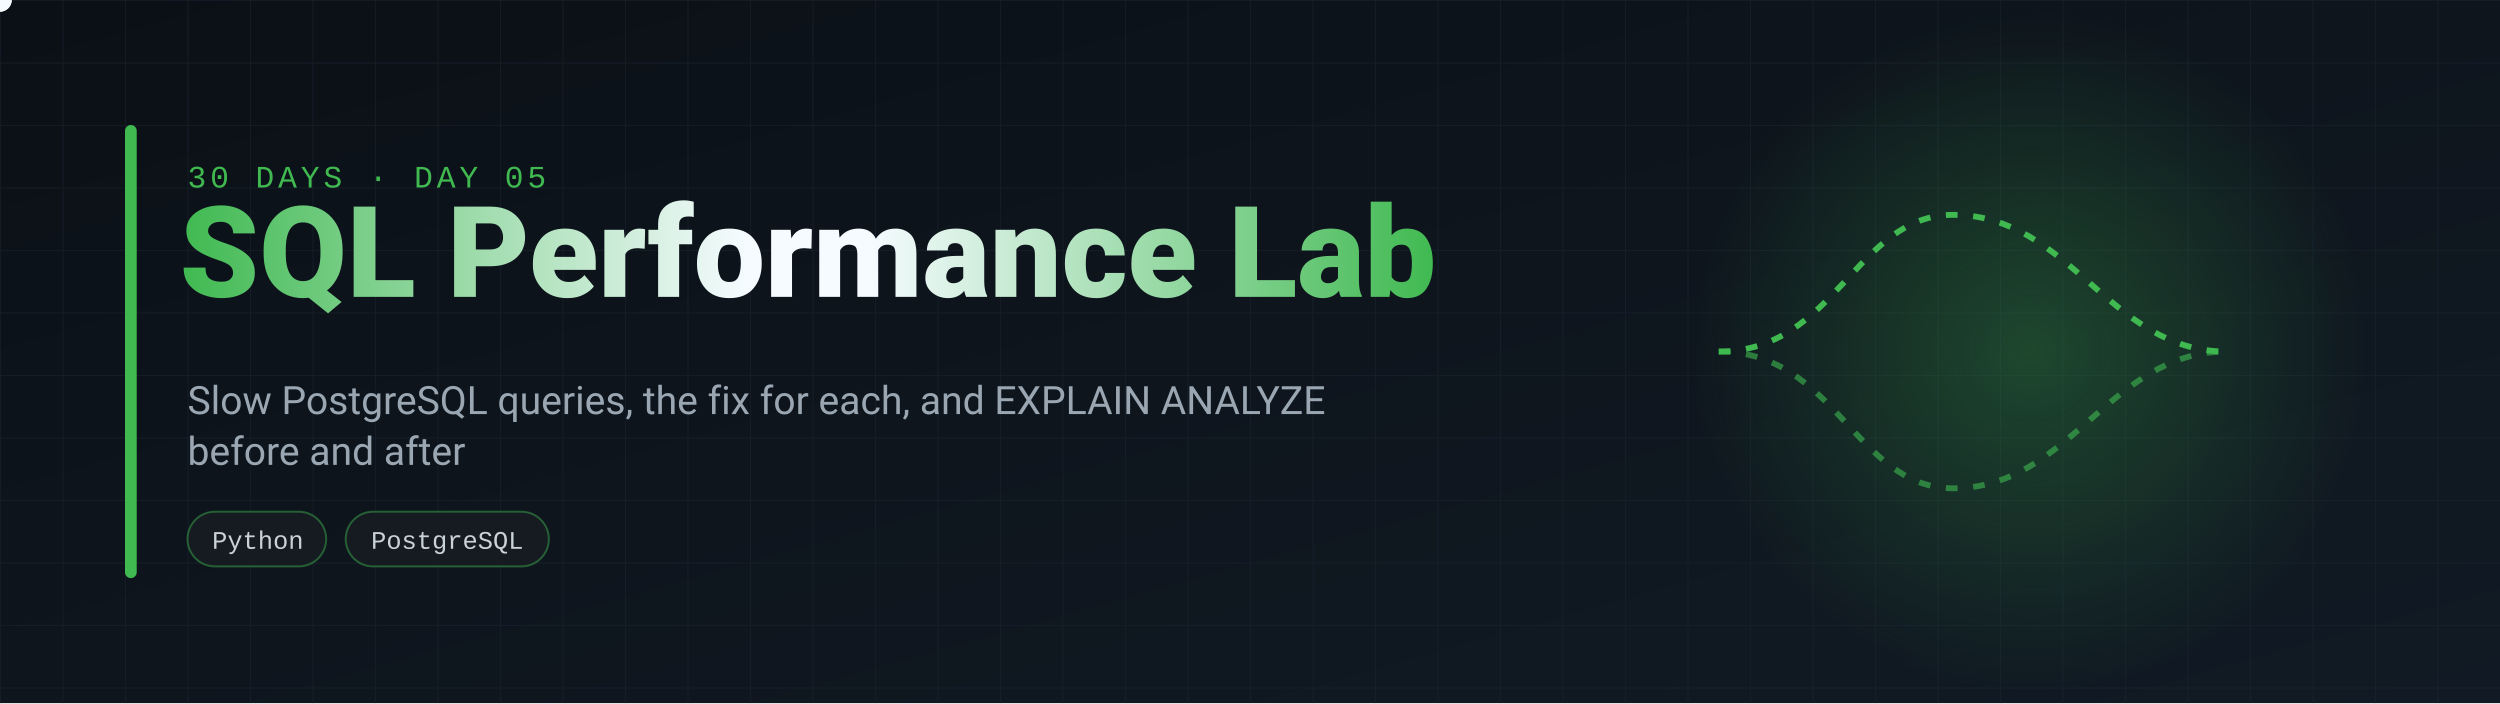
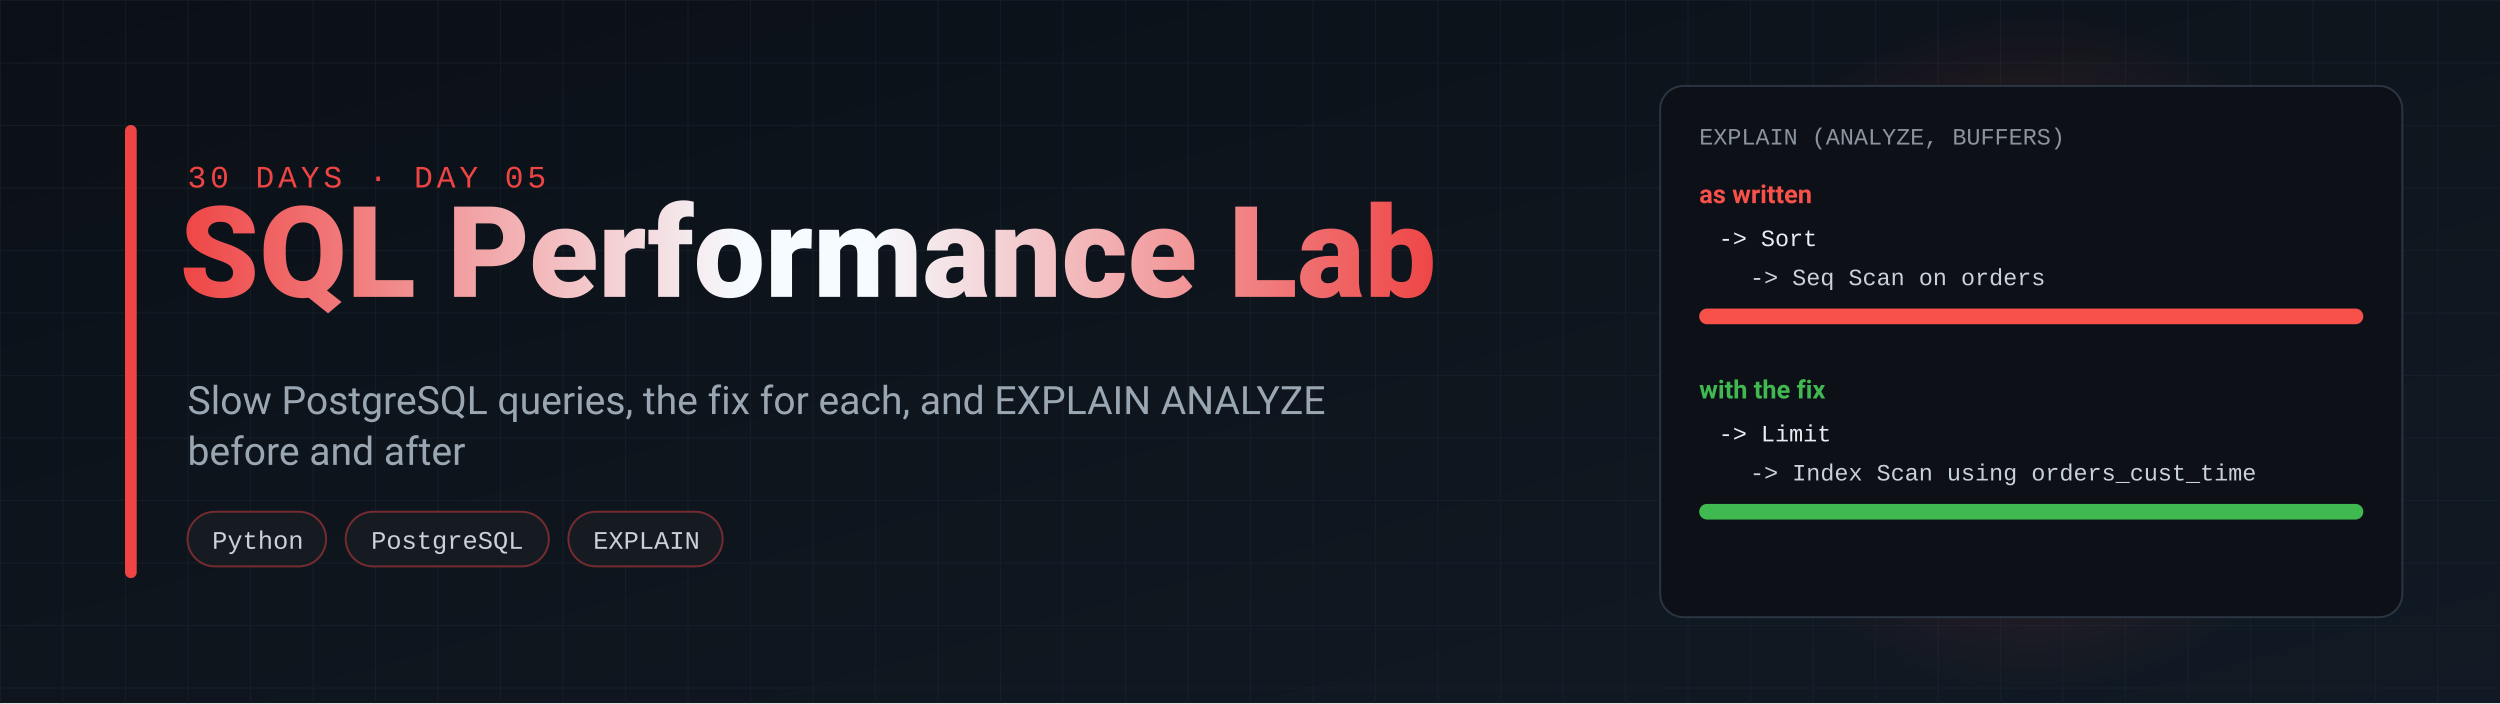
<svg xmlns="http://www.w3.org/2000/svg" width="1280" height="360" viewBox="0 0 1280 360" role="img" aria-label="SQL Performance Lab: Slow PostgreSQL queries, the fix for each, and EXPLAIN ANALYZE before and after">
  <defs>
    <linearGradient id="bg" x1="0" y1="0" x2="1" y2="1">
      <stop offset="0" stop-color="#0b1016" />
      <stop offset="1" stop-color="#111a24" />
    </linearGradient>
    <linearGradient id="shine" x1="0" y1="0" x2="1" y2="0">
-       <stop offset="0" stop-color="#3fb950" />
+       <stop offset="0" stop-color="#ef4444" />
      <stop offset="0.45" stop-color="#f5fbff" />
      <stop offset="0.55" stop-color="#f5fbff" />
-       <stop offset="1" stop-color="#3fb950" />
+       <stop offset="1" stop-color="#ef4444" />
      <animateTransform attributeName="gradientTransform" type="translate" values="-1 0; 1 0" dur="4.5s" repeatCount="indefinite" />
    </linearGradient>
    <radialGradient id="glow" cx="0.5" cy="0.5" r="0.5">
-       <stop offset="0" stop-color="#3fb950" stop-opacity="0.30" />
-       <stop offset="1" stop-color="#3fb950" stop-opacity="0" />
+       <stop offset="0" stop-color="#ef4444" stop-opacity="0.30" />
+       <stop offset="1" stop-color="#ef4444" stop-opacity="0" />
    </radialGradient>
    <pattern id="grid" width="32" height="32" patternUnits="userSpaceOnUse">
      <path d="M32 0H0V32" fill="none" stroke="#1b2430" stroke-width="1" />
    </pattern>
    <style>
      .sans { font-family: 'Segoe UI', Roboto, Helvetica, Arial, sans-serif; } .mono { font-family: ui-monospace, 'Cascadia Code', Consolas, 'Liberation Mono', monospace; }
      .pulse { animation: pulse 3s ease-in-out infinite; transform-origin: 1040px 180px; }
      @keyframes pulse { 0%, 100% { transform: scale(0.92); opacity: .65; } 50% { transform: scale(1.08); opacity: 1; } }
      .fade { opacity: 0; animation: fade 8s infinite; }
      @keyframes fade { 0% { opacity: 0; transform: translateY(8px); } 6% { opacity: 1; transform: none; } 88% { opacity: 1; } 96%, 100% { opacity: 0; } }
      .grow { transform-box: fill-box; transform-origin: bottom; animation: grow 8s ease-out infinite; }
      @keyframes grow { 0% { transform: scaleY(0); } 18% { transform: scaleY(1); } 88% { transform: scaleY(1); opacity: 1; } 96%, 100% { transform: scaleY(1); opacity: 0; } }
      .growx { transform-box: fill-box; transform-origin: left; animation: growx 8s ease-out infinite; }
      @keyframes growx { 0% { transform: scaleX(0); } 18% { transform: scaleX(1); } 88% { transform: scaleX(1); opacity: 1; } 96%, 100% { transform: scaleX(1); opacity: 0; } }
      .draw { stroke-dasharray: 1000; stroke-dashoffset: 1000; animation: draw 8s ease-in-out infinite; }
      @keyframes draw { 0% { stroke-dashoffset: 1000; } 35% { stroke-dashoffset: 0; } 88% { stroke-dashoffset: 0; opacity: 1; } 96%, 100% { opacity: 0; } }
      .flow { stroke-dasharray: 6 8; animation: flow 1.4s linear infinite; }
      @keyframes flow { to { stroke-dashoffset: -28; } }
      .blink { animation: blink 1s steps(1) infinite; } @keyframes blink { 50% { opacity: 0; } }
      .d1 { animation-delay: .3s; } .d2 { animation-delay: .6s; } .d3 { animation-delay: .9s; }
      .d4 { animation-delay: 1.2s; } .d5 { animation-delay: 1.5s; } .d6 { animation-delay: 1.8s; }
      .d7 { animation-delay: 2.1s; } .d8 { animation-delay: 2.4s; } .d9 { animation-delay: 2.7s; }
    </style>
  </defs>
  <rect width="1280" height="360" fill="url(#bg)" />
  <rect width="1280" height="360" fill="url(#grid)" opacity="0.55" />
  <circle class="pulse" cx="1040" cy="180" r="175" fill="url(#glow)" />
-   <rect x="64" y="64" width="6" height="232" rx="3" fill="#3fb950" />
-   <text x="96" y="96" class="mono" font-size="16" fill="#3fb950" letter-spacing="2">30 DAYS · DAY 05</text>
+   <rect x="64" y="64" width="6" height="232" rx="3" fill="#ef4444" />
+   <text x="96" y="96" class="mono" font-size="16" fill="#ef4444" letter-spacing="2">30 DAYS · DAY 05</text>
  <text x="92" y="152" class="sans" font-size="65" font-weight="800" fill="url(#shine)">SQL Performance Lab</text>
  <text x="96" y="212" class="sans" font-size="20" fill="#9aa7b2">Slow PostgreSQL queries, the fix for each, and EXPLAIN ANALYZE</text>
  <text x="96" y="238" class="sans" font-size="20" fill="#9aa7b2">before and after</text>
-   <rect x="96" y="262" width="71" height="28" rx="14" fill="#161b22" stroke="#3fb950" stroke-opacity="0.45" />
+   <rect x="96" y="262" width="71" height="28" rx="14" fill="#161b22" stroke="#ef4444" stroke-opacity="0.45" />
  <text x="132" y="281" text-anchor="middle" class="mono" font-size="13" fill="#c9d1d9">Python</text>
-   <rect x="177" y="262" width="104" height="28" rx="14" fill="#161b22" stroke="#3fb950" stroke-opacity="0.45" />
+   <rect x="177" y="262" width="104" height="28" rx="14" fill="#161b22" stroke="#ef4444" stroke-opacity="0.45" />
  <text x="229" y="281" text-anchor="middle" class="mono" font-size="13" fill="#c9d1d9">PostgreSQL</text>
+   <rect x="291" y="262" width="79" height="28" rx="14" fill="#161b22" stroke="#ef4444" stroke-opacity="0.45" />
+   <text x="331" y="281" text-anchor="middle" class="mono" font-size="13" fill="#c9d1d9">EXPLAIN</text>
  <g>
-     <path d="M880 180 C940 180 950 110 1000 110 C1060 110 1080 180 1140 180" class="flow" stroke="#3fb950" stroke-width="3" fill="none" />
-     <path d="M880 180 C940 180 950 250 1000 250 C1060 250 1080 180 1140 180" class="flow" stroke="#3fb950" stroke-opacity=".6" stroke-width="3" fill="none" />
-     <g class="fade d1">
-       <circle cx="880" cy="180" r="30" fill="#161b22" stroke="#3fb950" stroke-width="2" />
-       <text x="880" y="232" text-anchor="middle" class="mono" font-size="11" fill="#8b949e">SOURCE</text>
+     <rect x="850" y="44" width="380" height="272" rx="12" fill="#0d1117" stroke="#2a3542" />
+     <text x="870" y="74" class="mono" font-size="12" fill="#8b949e">EXPLAIN (ANALYZE, BUFFERS)</text>
+     <text x="870" y="104" class="sans" font-size="13" font-weight="700" fill="#f85149">as written</text>
+     <text x="880" y="126" class="mono" font-size="12" fill="#e6edf3">-&gt; Sort</text>
+     <text x="896" y="146" class="mono" font-size="12" fill="#c9d1d9">-&gt; Seq Scan on orders</text>
+     <rect x="870" y="158" width="340" height="8" rx="4" fill="#1b2029" />
+     <rect x="870" y="158" width="340" height="8" rx="4" fill="#f85149">
+       <animate attributeName="width" values="0;340;340" keyTimes="0;0.9;1" dur="8s" repeatCount="indefinite" />
+     </rect>
+     <text x="870" y="204" class="sans" font-size="13" font-weight="700" fill="#3fb950">with the fix</text>
+     <text x="880" y="226" class="mono" font-size="12" fill="#e6edf3">-&gt; Limit</text>
+     <text x="896" y="246" class="mono" font-size="12" fill="#c9d1d9">-&gt; Index Scan using orders_cust_time</text>
+     <rect x="870" y="258" width="340" height="8" rx="4" fill="#1b2029" />
+     <rect x="870" y="258" width="340" height="8" rx="4" fill="#3fb950">
+       <animate attributeName="width" values="0;340;340" keyTimes="0;0.9;1" dur="0.8s" repeatCount="indefinite" />
+     </rect>
+     <g class="fade d6">
+       <rect x="1100" y="56" width="110" height="26" rx="13" fill="#ef4444" fill-opacity=".15" stroke="#ef4444" />
+       <text x="1155" y="74" text-anchor="middle" class="mono" font-size="12" font-weight="700" fill="#ef4444">same rows</text>
    </g>
-     <g class="fade d2">
-       <circle cx="1000" cy="110" r="30" fill="#161b22" stroke="#3fb950" stroke-width="2" />
-       <text x="1000" y="162" text-anchor="middle" class="mono" font-size="11" fill="#8b949e">PROCESS</text>
-     </g>
-     <g class="fade d3">
-       <circle cx="1000" cy="250" r="30" fill="#161b22" stroke="#3fb950" stroke-width="2" />
-       <text x="1000" y="302" text-anchor="middle" class="mono" font-size="11" fill="#8b949e">STORE</text>
-     </g>
-     <g class="fade d4">
-       <circle cx="1140" cy="180" r="30" fill="#161b22" stroke="#3fb950" stroke-width="2" />
-       <text x="1140" y="232" text-anchor="middle" class="mono" font-size="11" fill="#8b949e">SERVE</text>
-     </g>
-     <circle r="6" fill="#f5fbff">
-       <animateMotion dur="2.4s" repeatCount="indefinite" path="M880 180 C940 180 950 110 1000 110 C1060 110 1080 180 1140 180" />
-     </circle>
-     <circle r="6" fill="#f5fbff">
-       <animateMotion dur="3.1s" repeatCount="indefinite" path="M880 180 C940 180 950 250 1000 250 C1060 250 1080 180 1140 180" />
-     </circle>
  </g>
</svg>
